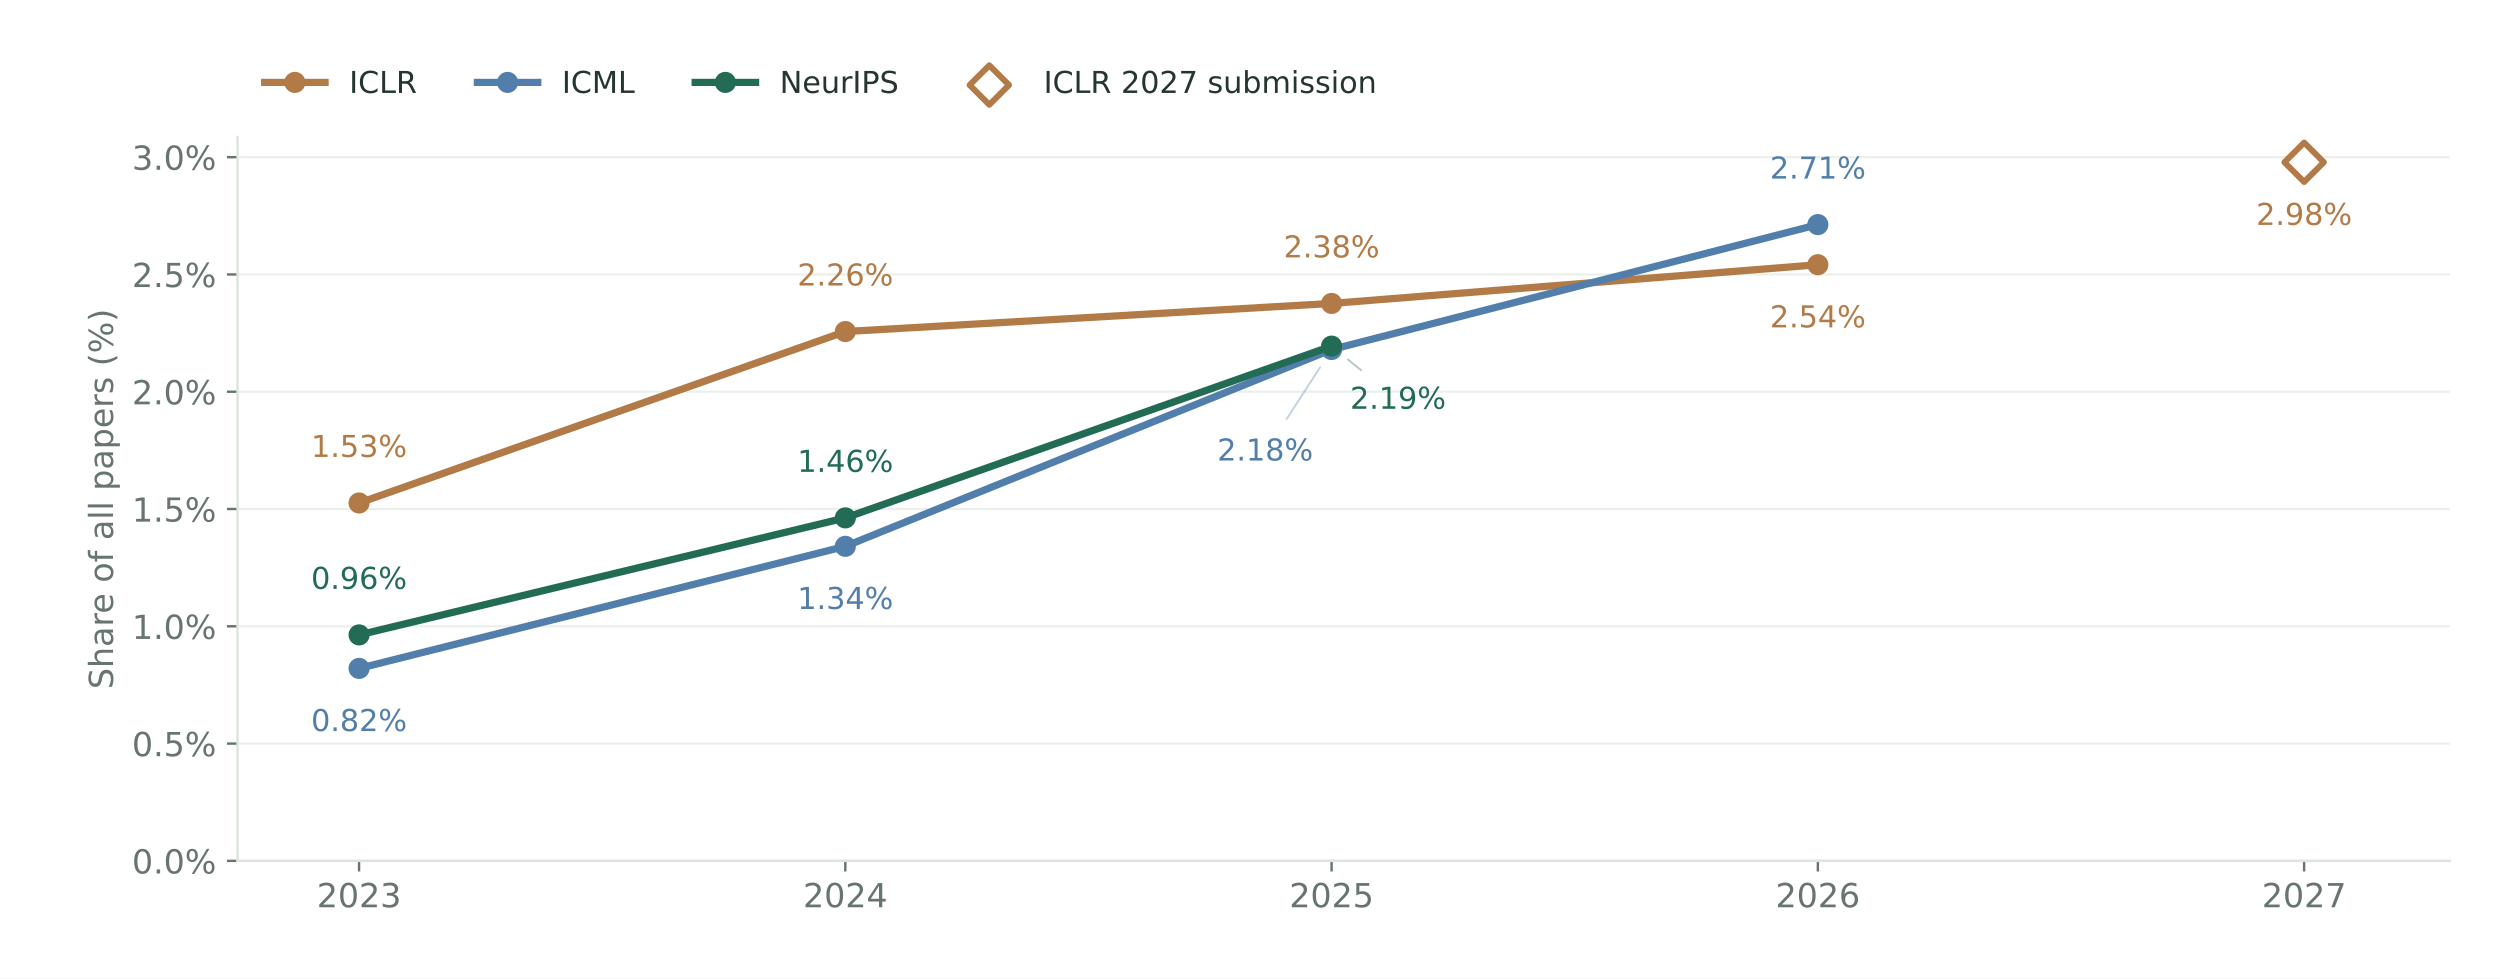
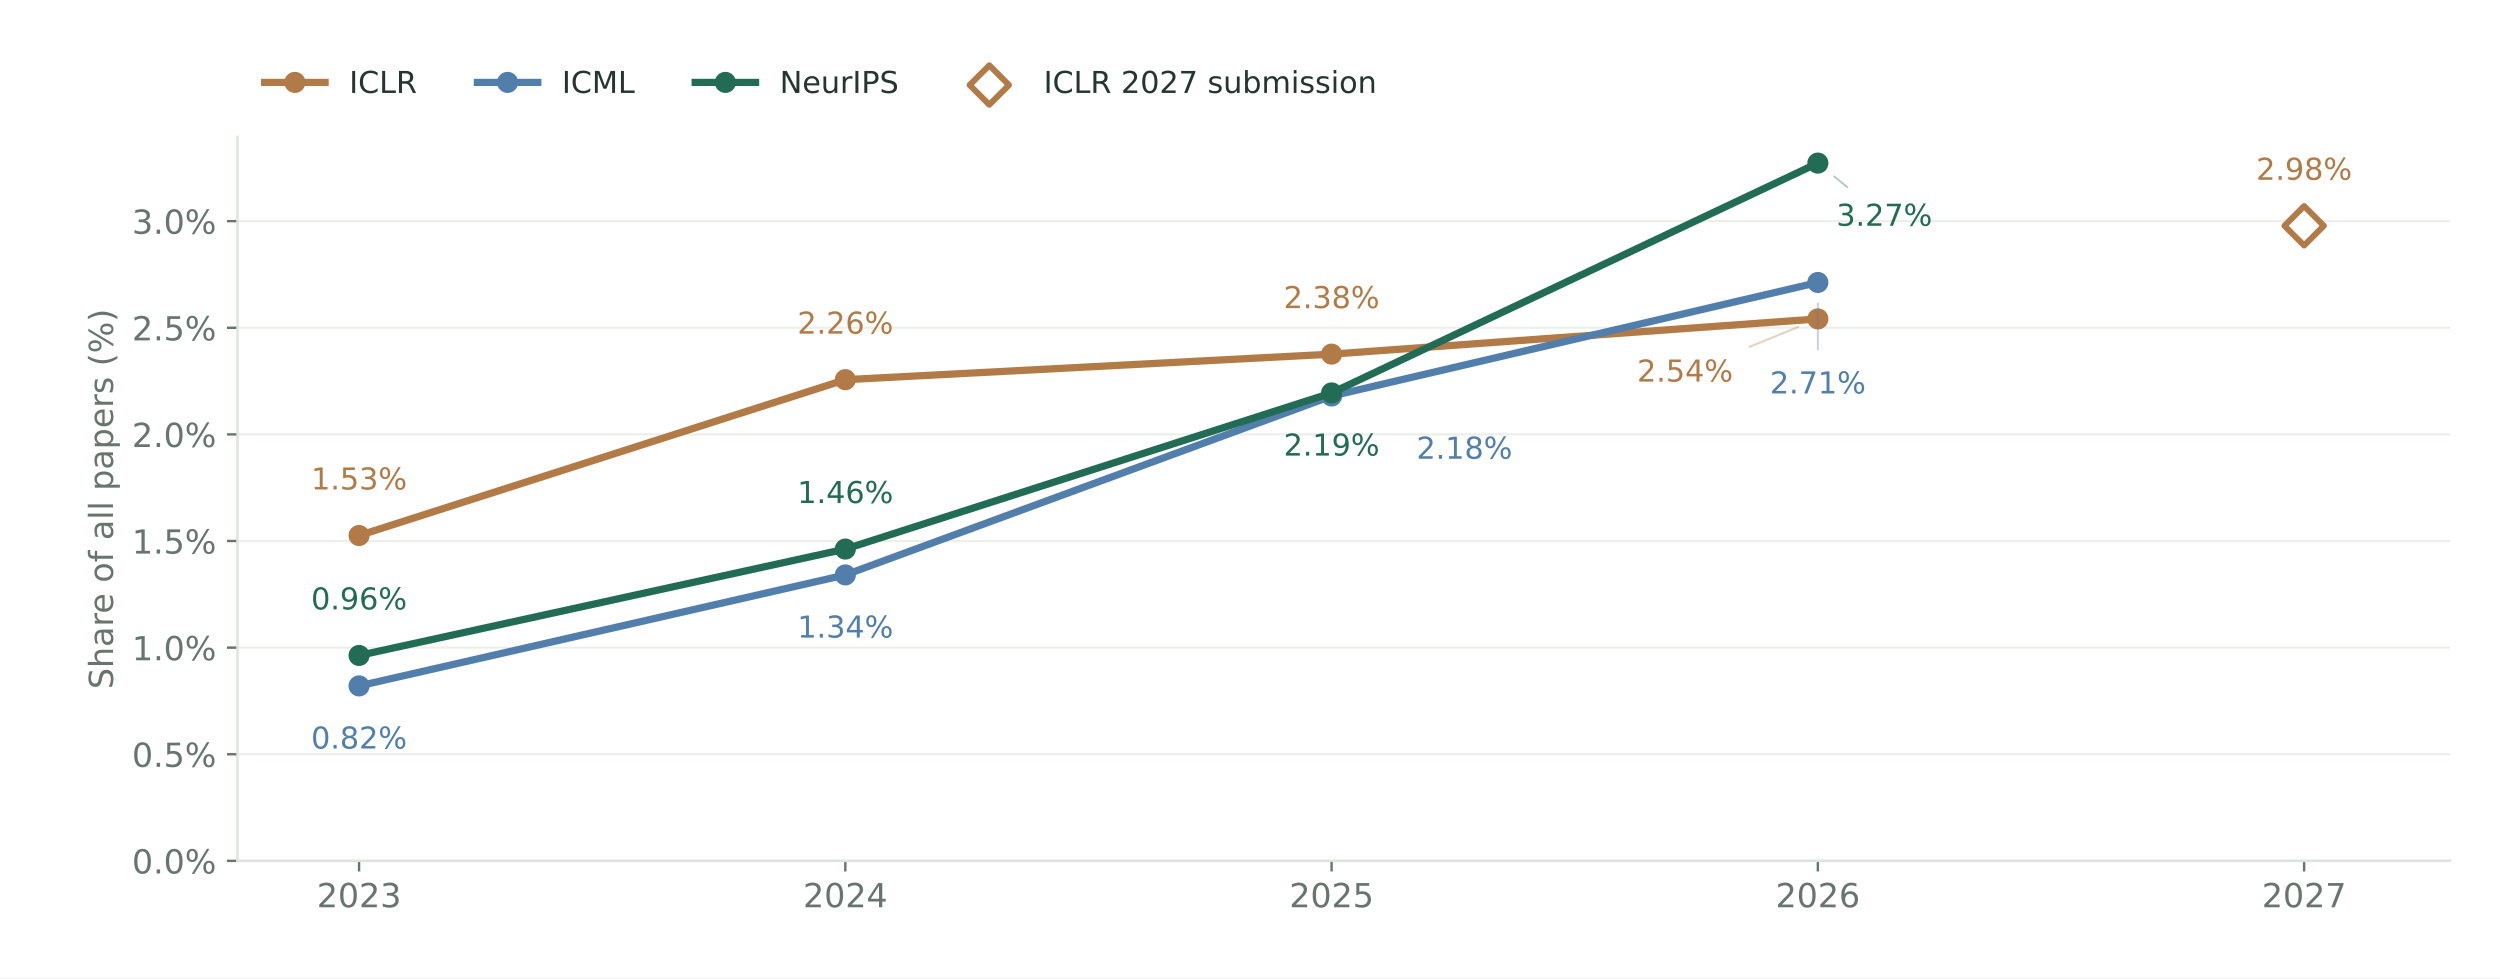
<svg xmlns="http://www.w3.org/2000/svg" xmlns:xlink="http://www.w3.org/1999/xlink" width="828pt" height="324pt" viewBox="0 0 828 324" version="1.1">
  <defs>
    <style type="text/css">*{stroke-linejoin: round; stroke-linecap: butt}</style>
  </defs>
  <g id="figure_1">
    <g id="patch_1">
      <path d="M 0 324  L 828 324  L 828 0  L 0 0  z " style="fill: #ffffff" />
    </g>
    <g id="axes_1">
      <g id="patch_2">
        <path d="M 78.66 285.12  L 811.44 285.12  L 811.44 45.36  L 78.66 45.36  z " style="fill: #ffffff" />
      </g>
      <g id="matplotlib.axis_1">
        <g id="xtick_1">
          <g id="line2d_1">
            <defs>
-               <path id="m44e5227581" d="M 0 0  L 0 3.5  " style="stroke: #67756e; stroke-width: 0.8" />
+               <path id="m700e9662b1" d="M 0 0  L 0 3.5  " style="stroke: #67756e; stroke-width: 0.8" />
            </defs>
            <g>
-               <use xlink:href="#m44e5227581" x="118.923" y="285.12" style="fill: #67756e; stroke: #67756e; stroke-width: 0.8" />
+               <use xlink:href="#m700e9662b1" x="118.923" y="285.12" style="fill: #67756e; stroke: #67756e; stroke-width: 0.8" />
            </g>
          </g>
          <g id="text_1">
            <text style="font-size: 11px; font-family: 'DejaVu Sans'; text-anchor: middle; fill: #67756e" x="118.923" y="300.478" transform="rotate(-0 118.9226 300.4783)">2023</text>
          </g>
        </g>
        <g id="xtick_2">
          <g id="line2d_2">
            <g>
-               <use xlink:href="#m44e5227581" x="279.973" y="285.12" style="fill: #67756e; stroke: #67756e; stroke-width: 0.8" />
+               <use xlink:href="#m700e9662b1" x="279.973" y="285.12" style="fill: #67756e; stroke: #67756e; stroke-width: 0.8" />
            </g>
          </g>
          <g id="text_2">
            <text style="font-size: 11px; font-family: 'DejaVu Sans'; text-anchor: middle; fill: #67756e" x="279.973" y="300.478" transform="rotate(-0 279.9732 300.4783)">2024</text>
          </g>
        </g>
        <g id="xtick_3">
          <g id="line2d_3">
            <g>
-               <use xlink:href="#m44e5227581" x="441.024" y="285.12" style="fill: #67756e; stroke: #67756e; stroke-width: 0.8" />
+               <use xlink:href="#m700e9662b1" x="441.024" y="285.12" style="fill: #67756e; stroke: #67756e; stroke-width: 0.8" />
            </g>
          </g>
          <g id="text_3">
            <text style="font-size: 11px; font-family: 'DejaVu Sans'; text-anchor: middle; fill: #67756e" x="441.024" y="300.478" transform="rotate(-0 441.0237 300.4783)">2025</text>
          </g>
        </g>
        <g id="xtick_4">
          <g id="line2d_4">
            <g>
-               <use xlink:href="#m44e5227581" x="602.074" y="285.12" style="fill: #67756e; stroke: #67756e; stroke-width: 0.8" />
+               <use xlink:href="#m700e9662b1" x="602.074" y="285.12" style="fill: #67756e; stroke: #67756e; stroke-width: 0.8" />
            </g>
          </g>
          <g id="text_4">
            <text style="font-size: 11px; font-family: 'DejaVu Sans'; text-anchor: middle; fill: #67756e" x="602.074" y="300.478" transform="rotate(-0 602.0743 300.4783)">2026</text>
          </g>
        </g>
        <g id="xtick_5">
          <g id="line2d_5">
            <g>
-               <use xlink:href="#m44e5227581" x="763.125" y="285.12" style="fill: #67756e; stroke: #67756e; stroke-width: 0.8" />
+               <use xlink:href="#m700e9662b1" x="763.125" y="285.12" style="fill: #67756e; stroke: #67756e; stroke-width: 0.8" />
            </g>
          </g>
          <g id="text_5">
            <text style="font-size: 11px; font-family: 'DejaVu Sans'; text-anchor: middle; fill: #67756e" x="763.125" y="300.478" transform="rotate(-0 763.1248 300.4783)">2027</text>
          </g>
        </g>
      </g>
      <g id="matplotlib.axis_2">
        <g id="ytick_1">
          <g id="line2d_6">
-             <path d="M 78.66 285.12  L 811.44 285.12  " clip-path="url(#p984611fc44)" style="fill: none; stroke: #dde4dc; stroke-opacity: 0.6; stroke-width: 0.7; stroke-linecap: square" />
+             <path d="M 78.66 285.12  L 811.44 285.12  " clip-path="url(#p7c365bcb12)" style="fill: none; stroke: #dde4dc; stroke-opacity: 0.6; stroke-width: 0.7; stroke-linecap: square" />
          </g>
          <g id="line2d_7">
            <defs>
-               <path id="m1e5fcfb5ad" d="M 0 0  L -3.5 0  " style="stroke: #67756e; stroke-width: 0.8" />
+               <path id="m3683c4c3ac" d="M 0 0  L -3.5 0  " style="stroke: #67756e; stroke-width: 0.8" />
            </defs>
            <g>
-               <use xlink:href="#m1e5fcfb5ad" x="78.66" y="285.12" style="fill: #67756e; stroke: #67756e; stroke-width: 0.8" />
+               <use xlink:href="#m3683c4c3ac" x="78.66" y="285.12" style="fill: #67756e; stroke: #67756e; stroke-width: 0.8" />
            </g>
          </g>
          <g id="text_6">
            <text style="font-size: 11px; font-family: 'DejaVu Sans'; text-anchor: end; fill: #67756e" x="71.66" y="289.299" transform="rotate(-0 71.66 289.2991)">0.0%</text>
          </g>
        </g>
        <g id="ytick_2">
          <g id="line2d_8">
-             <path d="M 78.66 246.276  L 811.44 246.276  " clip-path="url(#p984611fc44)" style="fill: none; stroke: #dde4dc; stroke-opacity: 0.6; stroke-width: 0.7; stroke-linecap: square" />
+             <path d="M 78.66 249.808  L 811.44 249.808  " clip-path="url(#p7c365bcb12)" style="fill: none; stroke: #dde4dc; stroke-opacity: 0.6; stroke-width: 0.7; stroke-linecap: square" />
          </g>
          <g id="line2d_9">
            <g>
-               <use xlink:href="#m1e5fcfb5ad" x="78.66" y="246.276" style="fill: #67756e; stroke: #67756e; stroke-width: 0.8" />
+               <use xlink:href="#m3683c4c3ac" x="78.66" y="249.808" style="fill: #67756e; stroke: #67756e; stroke-width: 0.8" />
            </g>
          </g>
          <g id="text_7">
-             <text style="font-size: 11px; font-family: 'DejaVu Sans'; text-anchor: end; fill: #67756e" x="71.66" y="250.455" transform="rotate(-0 71.66 250.4548)">0.5%</text>
+             <text style="font-size: 11px; font-family: 'DejaVu Sans'; text-anchor: end; fill: #67756e" x="71.66" y="253.987" transform="rotate(-0 71.66 253.9867)">0.5%</text>
          </g>
        </g>
        <g id="ytick_3">
          <g id="line2d_10">
-             <path d="M 78.66 207.431  L 811.44 207.431  " clip-path="url(#p984611fc44)" style="fill: none; stroke: #dde4dc; stroke-opacity: 0.6; stroke-width: 0.7; stroke-linecap: square" />
+             <path d="M 78.66 214.495  L 811.44 214.495  " clip-path="url(#p7c365bcb12)" style="fill: none; stroke: #dde4dc; stroke-opacity: 0.6; stroke-width: 0.7; stroke-linecap: square" />
          </g>
          <g id="line2d_11">
            <g>
-               <use xlink:href="#m1e5fcfb5ad" x="78.66" y="207.431" style="fill: #67756e; stroke: #67756e; stroke-width: 0.8" />
+               <use xlink:href="#m3683c4c3ac" x="78.66" y="214.495" style="fill: #67756e; stroke: #67756e; stroke-width: 0.8" />
            </g>
          </g>
          <g id="text_8">
-             <text style="font-size: 11px; font-family: 'DejaVu Sans'; text-anchor: end; fill: #67756e" x="71.66" y="211.61" transform="rotate(-0 71.66 211.6105)">1.0%</text>
+             <text style="font-size: 11px; font-family: 'DejaVu Sans'; text-anchor: end; fill: #67756e" x="71.66" y="218.674" transform="rotate(-0 71.66 218.6742)">1.0%</text>
          </g>
        </g>
        <g id="ytick_4">
          <g id="line2d_12">
-             <path d="M 78.66 168.587  L 811.44 168.587  " clip-path="url(#p984611fc44)" style="fill: none; stroke: #dde4dc; stroke-opacity: 0.6; stroke-width: 0.7; stroke-linecap: square" />
+             <path d="M 78.66 179.183  L 811.44 179.183  " clip-path="url(#p7c365bcb12)" style="fill: none; stroke: #dde4dc; stroke-opacity: 0.6; stroke-width: 0.7; stroke-linecap: square" />
          </g>
          <g id="line2d_13">
            <g>
-               <use xlink:href="#m1e5fcfb5ad" x="78.66" y="168.587" style="fill: #67756e; stroke: #67756e; stroke-width: 0.8" />
+               <use xlink:href="#m3683c4c3ac" x="78.66" y="179.183" style="fill: #67756e; stroke: #67756e; stroke-width: 0.8" />
            </g>
          </g>
          <g id="text_9">
-             <text style="font-size: 11px; font-family: 'DejaVu Sans'; text-anchor: end; fill: #67756e" x="71.66" y="172.766" transform="rotate(-0 71.66 172.7662)">1.5%</text>
+             <text style="font-size: 11px; font-family: 'DejaVu Sans'; text-anchor: end; fill: #67756e" x="71.66" y="183.362" transform="rotate(-0 71.66 183.3618)">1.5%</text>
          </g>
        </g>
        <g id="ytick_5">
          <g id="line2d_14">
-             <path d="M 78.66 129.743  L 811.44 129.743  " clip-path="url(#p984611fc44)" style="fill: none; stroke: #dde4dc; stroke-opacity: 0.6; stroke-width: 0.7; stroke-linecap: square" />
+             <path d="M 78.66 143.87  L 811.44 143.87  " clip-path="url(#p7c365bcb12)" style="fill: none; stroke: #dde4dc; stroke-opacity: 0.6; stroke-width: 0.7; stroke-linecap: square" />
          </g>
          <g id="line2d_15">
            <g>
-               <use xlink:href="#m1e5fcfb5ad" x="78.66" y="129.743" style="fill: #67756e; stroke: #67756e; stroke-width: 0.8" />
+               <use xlink:href="#m3683c4c3ac" x="78.66" y="143.87" style="fill: #67756e; stroke: #67756e; stroke-width: 0.8" />
            </g>
          </g>
          <g id="text_10">
-             <text style="font-size: 11px; font-family: 'DejaVu Sans'; text-anchor: end; fill: #67756e" x="71.66" y="133.922" transform="rotate(-0 71.66 133.9218)">2.0%</text>
+             <text style="font-size: 11px; font-family: 'DejaVu Sans'; text-anchor: end; fill: #67756e" x="71.66" y="148.049" transform="rotate(-0 71.66 148.0493)">2.0%</text>
          </g>
        </g>
        <g id="ytick_6">
          <g id="line2d_16">
-             <path d="M 78.66 90.898  L 811.44 90.898  " clip-path="url(#p984611fc44)" style="fill: none; stroke: #dde4dc; stroke-opacity: 0.6; stroke-width: 0.7; stroke-linecap: square" />
+             <path d="M 78.66 108.558  L 811.44 108.558  " clip-path="url(#p7c365bcb12)" style="fill: none; stroke: #dde4dc; stroke-opacity: 0.6; stroke-width: 0.7; stroke-linecap: square" />
          </g>
          <g id="line2d_17">
            <g>
-               <use xlink:href="#m1e5fcfb5ad" x="78.66" y="90.898" style="fill: #67756e; stroke: #67756e; stroke-width: 0.8" />
+               <use xlink:href="#m3683c4c3ac" x="78.66" y="108.558" style="fill: #67756e; stroke: #67756e; stroke-width: 0.8" />
            </g>
          </g>
          <g id="text_11">
-             <text style="font-size: 11px; font-family: 'DejaVu Sans'; text-anchor: end; fill: #67756e" x="71.66" y="95.078" transform="rotate(-0 71.66 95.07751)">2.5%</text>
+             <text style="font-size: 11px; font-family: 'DejaVu Sans'; text-anchor: end; fill: #67756e" x="71.66" y="112.737" transform="rotate(-0 71.66 112.7368)">2.5%</text>
          </g>
        </g>
        <g id="ytick_7">
          <g id="line2d_18">
-             <path d="M 78.66 52.054  L 811.44 52.054  " clip-path="url(#p984611fc44)" style="fill: none; stroke: #dde4dc; stroke-opacity: 0.6; stroke-width: 0.7; stroke-linecap: square" />
+             <path d="M 78.66 73.245  L 811.44 73.245  " clip-path="url(#p7c365bcb12)" style="fill: none; stroke: #dde4dc; stroke-opacity: 0.6; stroke-width: 0.7; stroke-linecap: square" />
          </g>
          <g id="line2d_19">
            <g>
-               <use xlink:href="#m1e5fcfb5ad" x="78.66" y="52.054" style="fill: #67756e; stroke: #67756e; stroke-width: 0.8" />
+               <use xlink:href="#m3683c4c3ac" x="78.66" y="73.245" style="fill: #67756e; stroke: #67756e; stroke-width: 0.8" />
            </g>
          </g>
          <g id="text_12">
-             <text style="font-size: 11px; font-family: 'DejaVu Sans'; text-anchor: end; fill: #67756e" x="71.66" y="56.233" transform="rotate(-0 71.66 56.23318)">3.0%</text>
+             <text style="font-size: 11px; font-family: 'DejaVu Sans'; text-anchor: end; fill: #67756e" x="71.66" y="77.424" transform="rotate(-0 71.66 77.42436)">3.0%</text>
          </g>
        </g>
        <g id="text_13">
          <text style="font-size: 11px; font-family: 'DejaVu Sans'; text-anchor: middle; fill: #67756e" x="37.427" y="165.24" transform="rotate(-90 37.42719 165.24)">Share of all papers (%)</text>
        </g>
      </g>
      <g id="line2d_20">
-         <path d="M 118.923 166.587  L 279.973 109.805  L 441.024 100.497  L 602.074 87.668  " clip-path="url(#p984611fc44)" style="fill: none; stroke: #b17a46; stroke-width: 2.4; stroke-linecap: square" />
+         <path d="M 118.923 177.364  L 279.973 125.745  L 441.024 117.283  L 602.074 105.621  " clip-path="url(#p7c365bcb12)" style="fill: none; stroke: #b17a46; stroke-width: 2.4; stroke-linecap: square" />
        <defs>
-           <path id="m660d5b543c" d="M 0 3  C 0.796 3 1.559 2.684 2.121 2.121  C 2.684 1.559 3 0.796 3 0  C 3 -0.796 2.684 -1.559 2.121 -2.121  C 1.559 -2.684 0.796 -3 0 -3  C -0.796 -3 -1.559 -2.684 -2.121 -2.121  C -2.684 -1.559 -3 -0.796 -3 0  C -3 0.796 -2.684 1.559 -2.121 2.121  C -1.559 2.684 -0.796 3 0 3  z " style="stroke: #b17a46" />
+           <path id="m3576e11c3b" d="M 0 3  C 0.796 3 1.559 2.684 2.121 2.121  C 2.684 1.559 3 0.796 3 0  C 3 -0.796 2.684 -1.559 2.121 -2.121  C 1.559 -2.684 0.796 -3 0 -3  C -0.796 -3 -1.559 -2.684 -2.121 -2.121  C -2.684 -1.559 -3 -0.796 -3 0  C -3 0.796 -2.684 1.559 -2.121 2.121  C -1.559 2.684 -0.796 3 0 3  z " style="stroke: #b17a46" />
        </defs>
-         <g clip-path="url(#p984611fc44)">
-           <use xlink:href="#m660d5b543c" x="118.923" y="166.587" style="fill: #b17a46; stroke: #b17a46" />
-           <use xlink:href="#m660d5b543c" x="279.973" y="109.805" style="fill: #b17a46; stroke: #b17a46" />
-           <use xlink:href="#m660d5b543c" x="441.024" y="100.497" style="fill: #b17a46; stroke: #b17a46" />
-           <use xlink:href="#m660d5b543c" x="602.074" y="87.668" style="fill: #b17a46; stroke: #b17a46" />
+         <g clip-path="url(#p7c365bcb12)">
+           <use xlink:href="#m3576e11c3b" x="118.923" y="177.364" style="fill: #b17a46; stroke: #b17a46" />
+           <use xlink:href="#m3576e11c3b" x="279.973" y="125.745" style="fill: #b17a46; stroke: #b17a46" />
+           <use xlink:href="#m3576e11c3b" x="441.024" y="117.283" style="fill: #b17a46; stroke: #b17a46" />
+           <use xlink:href="#m3576e11c3b" x="602.074" y="105.621" style="fill: #b17a46; stroke: #b17a46" />
        </g>
      </g>
      <g id="line2d_21">
-         <path d="M 118.923 221.371  L 279.973 180.94  L 441.024 115.765  L 602.074 74.389  " clip-path="url(#p984611fc44)" style="fill: none; stroke: #527eac; stroke-width: 2.4; stroke-linecap: square" />
+         <path d="M 118.923 227.167  L 279.973 190.412  L 441.024 131.163  L 602.074 93.549  " clip-path="url(#p7c365bcb12)" style="fill: none; stroke: #527eac; stroke-width: 2.4; stroke-linecap: square" />
        <defs>
-           <path id="me41845c47b" d="M 0 3  C 0.796 3 1.559 2.684 2.121 2.121  C 2.684 1.559 3 0.796 3 0  C 3 -0.796 2.684 -1.559 2.121 -2.121  C 1.559 -2.684 0.796 -3 0 -3  C -0.796 -3 -1.559 -2.684 -2.121 -2.121  C -2.684 -1.559 -3 -0.796 -3 0  C -3 0.796 -2.684 1.559 -2.121 2.121  C -1.559 2.684 -0.796 3 0 3  z " style="stroke: #527eac" />
+           <path id="m1832e30b2f" d="M 0 3  C 0.796 3 1.559 2.684 2.121 2.121  C 2.684 1.559 3 0.796 3 0  C 3 -0.796 2.684 -1.559 2.121 -2.121  C 1.559 -2.684 0.796 -3 0 -3  C -0.796 -3 -1.559 -2.684 -2.121 -2.121  C -2.684 -1.559 -3 -0.796 -3 0  C -3 0.796 -2.684 1.559 -2.121 2.121  C -1.559 2.684 -0.796 3 0 3  z " style="stroke: #527eac" />
        </defs>
-         <g clip-path="url(#p984611fc44)">
-           <use xlink:href="#me41845c47b" x="118.923" y="221.371" style="fill: #527eac; stroke: #527eac" />
-           <use xlink:href="#me41845c47b" x="279.973" y="180.94" style="fill: #527eac; stroke: #527eac" />
-           <use xlink:href="#me41845c47b" x="441.024" y="115.765" style="fill: #527eac; stroke: #527eac" />
-           <use xlink:href="#me41845c47b" x="602.074" y="74.389" style="fill: #527eac; stroke: #527eac" />
+         <g clip-path="url(#p7c365bcb12)">
+           <use xlink:href="#m1832e30b2f" x="118.923" y="227.167" style="fill: #527eac; stroke: #527eac" />
+           <use xlink:href="#m1832e30b2f" x="279.973" y="190.412" style="fill: #527eac; stroke: #527eac" />
+           <use xlink:href="#m1832e30b2f" x="441.024" y="131.163" style="fill: #527eac; stroke: #527eac" />
+           <use xlink:href="#m1832e30b2f" x="602.074" y="93.549" style="fill: #527eac; stroke: #527eac" />
        </g>
      </g>
      <g id="line2d_22">
-         <path d="M 118.923 210.28  L 279.973 171.523  L 441.024 114.634  " clip-path="url(#p984611fc44)" style="fill: none; stroke: #226b54; stroke-width: 2.4; stroke-linecap: square" />
+         <path d="M 118.923 217.085  L 279.973 181.852  L 441.024 130.135  L 602.074 54.017  " clip-path="url(#p7c365bcb12)" style="fill: none; stroke: #226b54; stroke-width: 2.4; stroke-linecap: square" />
        <defs>
-           <path id="macd184fdc7" d="M 0 3  C 0.796 3 1.559 2.684 2.121 2.121  C 2.684 1.559 3 0.796 3 0  C 3 -0.796 2.684 -1.559 2.121 -2.121  C 1.559 -2.684 0.796 -3 0 -3  C -0.796 -3 -1.559 -2.684 -2.121 -2.121  C -2.684 -1.559 -3 -0.796 -3 0  C -3 0.796 -2.684 1.559 -2.121 2.121  C -1.559 2.684 -0.796 3 0 3  z " style="stroke: #226b54" />
+           <path id="m60426f603f" d="M 0 3  C 0.796 3 1.559 2.684 2.121 2.121  C 2.684 1.559 3 0.796 3 0  C 3 -0.796 2.684 -1.559 2.121 -2.121  C 1.559 -2.684 0.796 -3 0 -3  C -0.796 -3 -1.559 -2.684 -2.121 -2.121  C -2.684 -1.559 -3 -0.796 -3 0  C -3 0.796 -2.684 1.559 -2.121 2.121  C -1.559 2.684 -0.796 3 0 3  z " style="stroke: #226b54" />
        </defs>
-         <g clip-path="url(#p984611fc44)">
-           <use xlink:href="#macd184fdc7" x="118.923" y="210.28" style="fill: #226b54; stroke: #226b54" />
-           <use xlink:href="#macd184fdc7" x="279.973" y="171.523" style="fill: #226b54; stroke: #226b54" />
-           <use xlink:href="#macd184fdc7" x="441.024" y="114.634" style="fill: #226b54; stroke: #226b54" />
+         <g clip-path="url(#p7c365bcb12)">
+           <use xlink:href="#m60426f603f" x="118.923" y="217.085" style="fill: #226b54; stroke: #226b54" />
+           <use xlink:href="#m60426f603f" x="279.973" y="181.852" style="fill: #226b54; stroke: #226b54" />
+           <use xlink:href="#m60426f603f" x="441.024" y="130.135" style="fill: #226b54; stroke: #226b54" />
+           <use xlink:href="#m60426f603f" x="602.074" y="54.017" style="fill: #226b54; stroke: #226b54" />
        </g>
      </g>
      <g id="patch_3">
        <path d="M 78.66 285.12  L 78.66 45.36  " style="fill: none; stroke: #dde4dc; stroke-width: 0.8; stroke-linejoin: miter; stroke-linecap: square" />
      </g>
      <g id="patch_4">
        <path d="M 78.66 285.12  L 811.44 285.12  " style="fill: none; stroke: #dde4dc; stroke-width: 0.8; stroke-linejoin: miter; stroke-linecap: square" />
      </g>
      <g id="PathCollection_1">
        <defs>
-           <path id="mb07f73783b" d="M -0 6.519  L 6.519 0  L 0 -6.519  L -6.519 -0  z " style="stroke: #b17a46; stroke-width: 2" />
+           <path id="m5246a4d00c" d="M -0 6.519  L 6.519 0  L 0 -6.519  L -6.519 -0  z " style="stroke: #b17a46; stroke-width: 2" />
        </defs>
-         <g clip-path="url(#p984611fc44)">
-           <use xlink:href="#mb07f73783b" x="763.125" y="53.741" style="fill: #ffffff; stroke: #b17a46; stroke-width: 2" />
+         <g clip-path="url(#p7c365bcb12)">
+           <use xlink:href="#m5246a4d00c" x="763.125" y="74.779" style="fill: #ffffff; stroke: #b17a46; stroke-width: 2" />
        </g>
      </g>
      <g id="text_14">
-         <text style="font-size: 10px; font-family: 'DejaVu Sans'; text-anchor: middle; fill: #b17a46" x="118.923" y="151.346" transform="rotate(-0 118.9226 151.3461)">1.53%</text>
+         <text style="font-size: 10px; font-family: 'DejaVu Sans'; text-anchor: middle; fill: #b17a46" x="118.923" y="162.124" transform="rotate(-0 118.9226 162.1236)">1.53%</text>
      </g>
      <g id="text_15">
-         <text style="font-size: 10px; font-family: 'DejaVu Sans'; text-anchor: middle; fill: #226b54" x="118.923" y="195.039" transform="rotate(-0 118.9226 195.0395)">0.96%</text>
+         <text style="font-size: 10px; font-family: 'DejaVu Sans'; text-anchor: middle; fill: #226b54" x="118.923" y="201.844" transform="rotate(-0 118.9226 201.8442)">0.96%</text>
      </g>
      <g id="text_16">
-         <text style="font-size: 10px; font-family: 'DejaVu Sans'; text-anchor: middle; fill: #527eac" x="118.923" y="242.13" transform="rotate(-0 118.9226 242.1305)">0.82%</text>
+         <text style="font-size: 10px; font-family: 'DejaVu Sans'; text-anchor: middle; fill: #527eac" x="118.923" y="247.927" transform="rotate(-0 118.9226 247.9268)">0.82%</text>
      </g>
      <g id="text_17">
-         <text style="font-size: 10px; font-family: 'DejaVu Sans'; text-anchor: middle; fill: #b17a46" x="279.973" y="94.564" transform="rotate(-0 279.9732 94.56427)">2.26%</text>
+         <text style="font-size: 10px; font-family: 'DejaVu Sans'; text-anchor: middle; fill: #b17a46" x="279.973" y="110.505" transform="rotate(-0 279.9732 110.5045)">2.26%</text>
      </g>
      <g id="text_18">
-         <text style="font-size: 10px; font-family: 'DejaVu Sans'; text-anchor: middle; fill: #226b54" x="279.973" y="156.283" transform="rotate(-0 279.9732 156.2826)">1.46%</text>
+         <text style="font-size: 10px; font-family: 'DejaVu Sans'; text-anchor: middle; fill: #226b54" x="279.973" y="166.611" transform="rotate(-0 279.9732 166.6112)">1.46%</text>
      </g>
      <g id="text_19">
-         <text style="font-size: 10px; font-family: 'DejaVu Sans'; text-anchor: middle; fill: #527eac" x="279.973" y="201.699" transform="rotate(-0 279.9732 201.6992)">1.34%</text>
+         <text style="font-size: 10px; font-family: 'DejaVu Sans'; text-anchor: middle; fill: #527eac" x="279.973" y="211.172" transform="rotate(-0 279.9732 211.1716)">1.34%</text>
      </g>
      <g id="text_20">
-         <text style="font-size: 10px; font-family: 'DejaVu Sans'; text-anchor: middle; fill: #b17a46" x="441.024" y="85.256" transform="rotate(-0 441.0237 85.25606)">2.38%</text>
+         <text style="font-size: 10px; font-family: 'DejaVu Sans'; text-anchor: middle; fill: #b17a46" x="441.024" y="102.043" transform="rotate(-0 441.0237 102.0427)">2.38%</text>
+       </g>
+       <g id="text_21">
+         <text style="font-size: 10px; font-family: 'DejaVu Sans'; text-anchor: middle; fill: #226b54" x="441.024" y="150.895" transform="rotate(-0 441.0237 150.8947)">2.19%</text>
+       </g>
+       <g id="text_22">
+         <text style="font-size: 10px; font-family: 'DejaVu Sans'; text-anchor: middle; fill: #527eac" x="485.024" y="151.923" transform="rotate(-0 485.0237 151.9227)">2.18%</text>
      </g>
      <g id="patch_5">
-         <path d="M 450.791 122.625  Q 448.617 120.847 446.444 119.069  " style="fill: none; opacity: 0.35; stroke: #226b54; stroke-width: 0.65; stroke-linecap: round" />
-       </g>
-       <g id="text_21">
-         <text style="font-size: 10px; font-family: 'DejaVu Sans'; text-anchor: middle; fill: #226b54" x="463.024" y="135.393" transform="rotate(-0 463.0237 135.3935)">2.19%</text>
+         <path d="M 611.841 62.009  Q 609.668 60.23 607.494 58.452  " style="fill: none; opacity: 0.35; stroke: #226b54; stroke-width: 0.65; stroke-linecap: round" />
+       </g>
+       <g id="text_23">
+         <text style="font-size: 10px; font-family: 'DejaVu Sans'; text-anchor: middle; fill: #226b54" x="624.074" y="74.777" transform="rotate(-0 624.0743 74.77687)">3.27%</text>
      </g>
      <g id="patch_6">
-         <path d="M 426.161 138.735  Q 431.692 130.187 437.223 121.639  " style="fill: none; opacity: 0.35; stroke: #527eac; stroke-width: 0.65; stroke-linecap: round" />
-       </g>
-       <g id="text_22">
-         <text style="font-size: 10px; font-family: 'DejaVu Sans'; text-anchor: middle; fill: #527eac" x="419.024" y="152.524" transform="rotate(-0 419.0237 152.5243)">2.18%</text>
-       </g>
-       <g id="text_23">
-         <text style="font-size: 10px; font-family: 'DejaVu Sans'; text-anchor: middle; fill: #527eac" x="602.074" y="59.148" transform="rotate(-0 602.0743 59.14844)">2.71%</text>
+         <path d="M 602.074 115.717  Q 602.074 108.133 602.074 100.55  " style="fill: none; opacity: 0.35; stroke: #527eac; stroke-width: 0.65; stroke-linecap: round" />
      </g>
      <g id="text_24">
-         <text style="font-size: 10px; font-family: 'DejaVu Sans'; text-anchor: middle; fill: #b17a46" x="602.074" y="108.427" transform="rotate(-0 602.0743 108.4274)">2.54%</text>
+         <text style="font-size: 10px; font-family: 'DejaVu Sans'; text-anchor: middle; fill: #527eac" x="602.074" y="130.309" transform="rotate(-0 602.0743 130.3088)">2.71%</text>
+       </g>
+       <g id="patch_7">
+         <path d="M 579.418 114.89  Q 587.506 111.581 595.594 108.272  " style="fill: none; opacity: 0.35; stroke: #b17a46; stroke-width: 0.65; stroke-linecap: round" />
      </g>
      <g id="text_25">
-         <text style="font-size: 10px; font-family: 'DejaVu Sans'; text-anchor: middle; fill: #b17a46" x="763.125" y="74.501" transform="rotate(-0 763.1248 74.50086)">2.98%</text>
+         <text style="font-size: 10px; font-family: 'DejaVu Sans'; text-anchor: middle; fill: #b17a46" x="558.074" y="126.38" transform="rotate(-0 558.0743 126.3804)">2.54%</text>
+       </g>
+       <g id="text_26">
+         <text style="font-size: 10px; font-family: 'DejaVu Sans'; text-anchor: middle; fill: #b17a46" x="763.125" y="59.539" transform="rotate(-0 763.1248 59.53861)">2.98%</text>
      </g>
      <g id="legend_1">
        <g id="line2d_23">
          <path d="M 87.66 27.29  L 97.66 27.29  L 107.66 27.29  " style="fill: none; stroke: #b17a46; stroke-width: 2.4; stroke-linecap: square" />
          <g>
-             <use xlink:href="#m660d5b543c" x="97.66" y="27.29" style="fill: #b17a46; stroke: #b17a46" />
-           </g>
-         </g>
-         <g id="text_26">
+             <use xlink:href="#m3576e11c3b" x="97.66" y="27.29" style="fill: #b17a46; stroke: #b17a46" />
+           </g>
+         </g>
+         <g id="text_27">
          <text style="font-size: 10px; font-family: 'DejaVu Sans'; text-anchor: start; fill: #25352f" x="115.66" y="30.79" transform="rotate(-0 115.66 30.78964)">ICLR</text>
        </g>
        <g id="line2d_24">
          <path d="M 158.113 27.29  L 168.113 27.29  L 178.113 27.29  " style="fill: none; stroke: #527eac; stroke-width: 2.4; stroke-linecap: square" />
          <g>
-             <use xlink:href="#me41845c47b" x="168.113" y="27.29" style="fill: #527eac; stroke: #527eac" />
-           </g>
-         </g>
-         <g id="text_27">
+             <use xlink:href="#m1832e30b2f" x="168.113" y="27.29" style="fill: #527eac; stroke: #527eac" />
+           </g>
+         </g>
+         <g id="text_28">
          <text style="font-size: 10px; font-family: 'DejaVu Sans'; text-anchor: start; fill: #25352f" x="186.113" y="30.79" transform="rotate(-0 186.1131 30.78964)">ICML</text>
        </g>
        <g id="line2d_25">
          <path d="M 230.246 27.29  L 240.246 27.29  L 250.246 27.29  " style="fill: none; stroke: #226b54; stroke-width: 2.4; stroke-linecap: square" />
          <g>
-             <use xlink:href="#macd184fdc7" x="240.246" y="27.29" style="fill: #226b54; stroke: #226b54" />
-           </g>
-         </g>
-         <g id="text_28">
+             <use xlink:href="#m60426f603f" x="240.246" y="27.29" style="fill: #226b54; stroke: #226b54" />
+           </g>
+         </g>
+         <g id="text_29">
          <text style="font-size: 10px; font-family: 'DejaVu Sans'; text-anchor: start; fill: #25352f" x="258.246" y="30.79" transform="rotate(-0 258.2459 30.78964)">NeurIPS</text>
        </g>
        <g id="PathCollection_2">
          <g>
-             <use xlink:href="#mb07f73783b" x="327.657" y="28.165" style="fill: #ffffff; stroke: #b17a46; stroke-width: 2" />
-           </g>
-         </g>
-         <g id="text_29">
+             <use xlink:href="#m5246a4d00c" x="327.657" y="28.165" style="fill: #ffffff; stroke: #b17a46; stroke-width: 2" />
+           </g>
+         </g>
+         <g id="text_30">
          <text style="font-size: 10px; font-family: 'DejaVu Sans'; text-anchor: start; fill: #25352f" x="345.657" y="30.79" transform="rotate(-0 345.6569 30.78964)">ICLR 2027 submission</text>
        </g>
      </g>
    </g>
  </g>
  <defs>
-     <clipPath id="p984611fc44">
+     <clipPath id="p7c365bcb12">
      <rect x="78.66" y="45.36" width="732.78" height="239.76" />
    </clipPath>
  </defs>
</svg>
